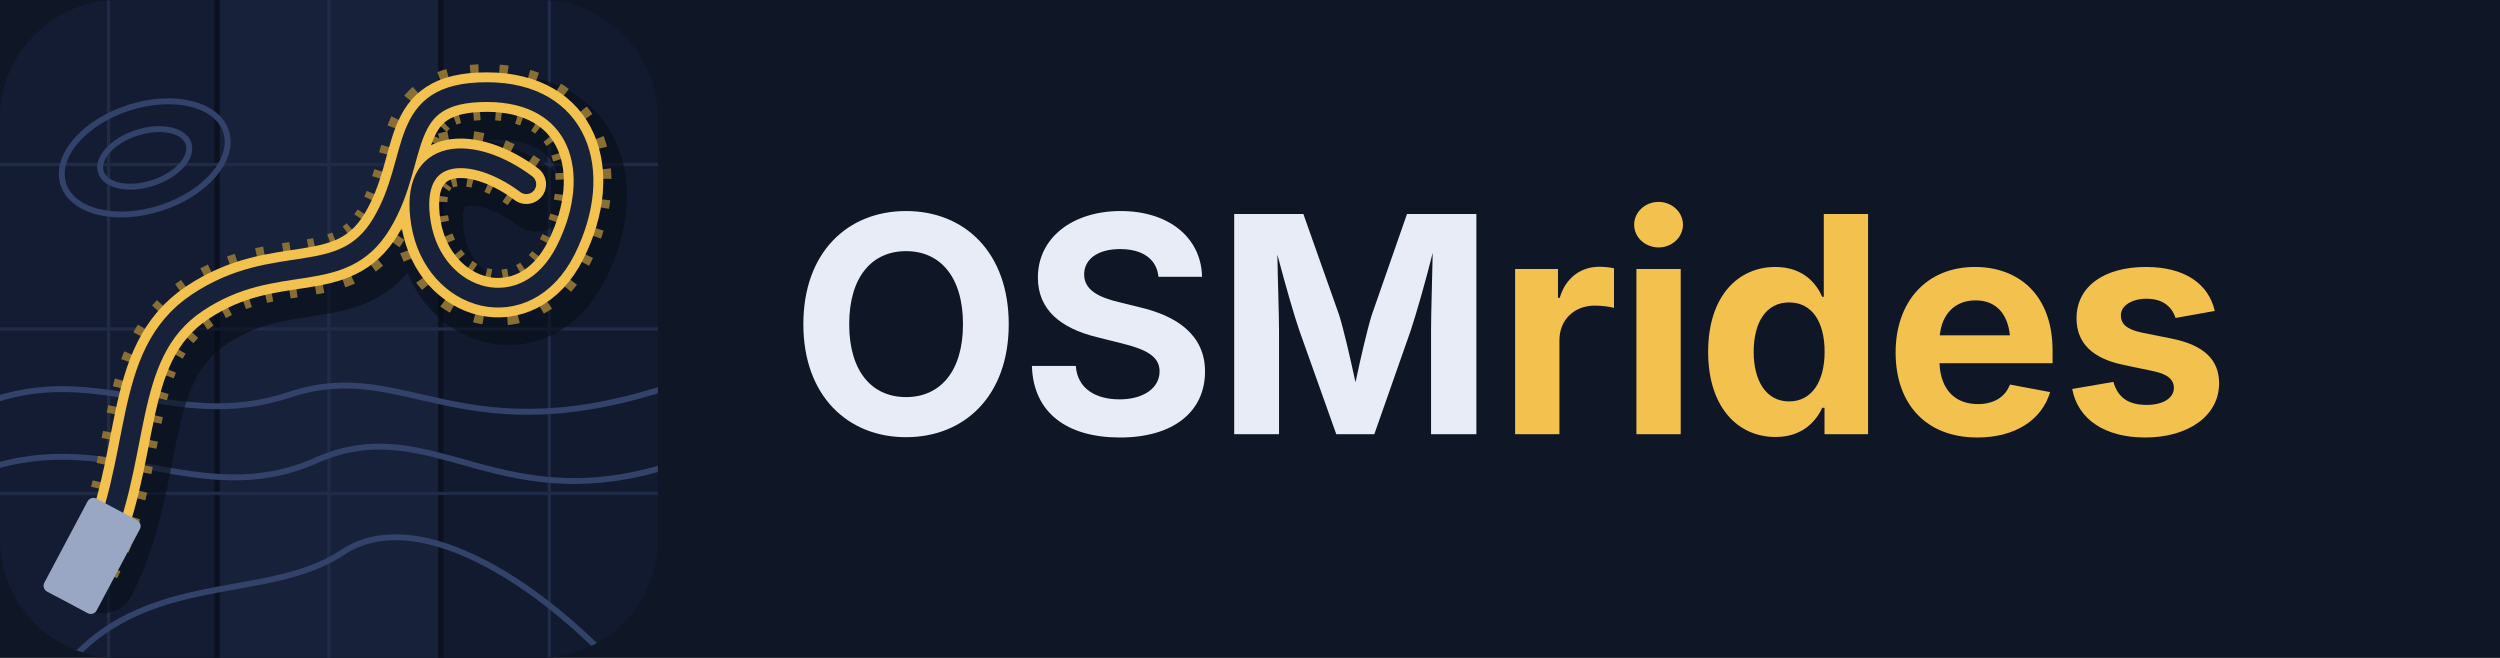
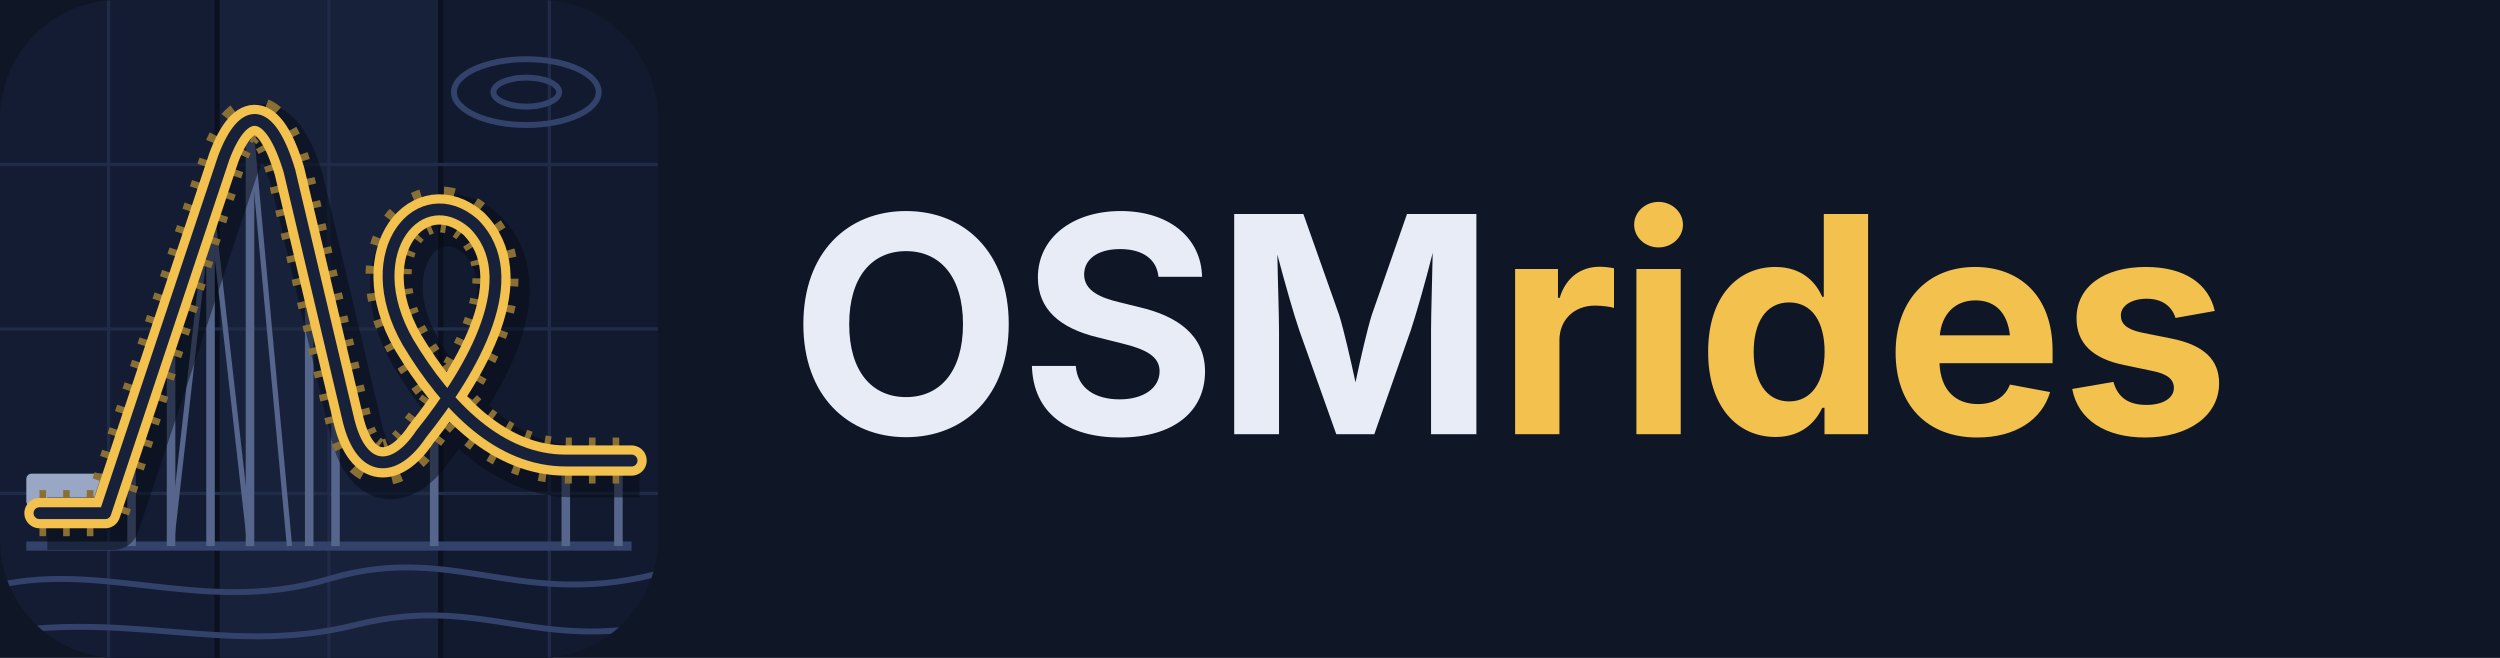
<svg xmlns="http://www.w3.org/2000/svg" viewBox="0 0 380 100" role="img" aria-label="OSMrides">
  <rect width="380" height="100" fill="#0f1626" />
  <svg x="0" y="0" width="100" height="100" viewBox="0 0 100 100">
    <defs>
      <clipPath id="c">
        <rect width="100" height="100" rx="18" />
      </clipPath>
-       <path id="t" d="M14 86 C 22 70, 18 54, 30 46 S 52 44, 58 34 S 60 14, 74 14 S 92 26, 86 38 S 66 46, 64 34 S 72 22, 80 28" />
+       <path id="t" d="M6 78 L16 78 L34 24 C37 16, 41 16, 44 26 L53 64 C55 72, 60 72, 64 66 C 72 56, 80 42, 72 34 C 64 27, 54 38, 62 52 C 68 62, 76 70, 86 70 L96 70" />
    </defs>
    <g clip-path="url(#c)">
      <rect width="100" height="100" fill="#0f1626" />
-       <path d="M33 0 L33 100 L0 100 L0 0Z" fill="#131c32" />
-       <path d="M67 0 L67 100 L33 100 L33 0Z" fill="#17213a" />
-       <path d="M67 0 L100 0 L100 100 L67 100Z" fill="#121a2f" />
-       <g stroke="#0b111e" stroke-width=".8">
-         <path d="M33 0V100M67 0V100" />
+       <path d="M0 0H33V100H0Z" fill="#131c32" />
+       <path d="M33 0H67V100H33Z" fill="#17213a" />
+       <path d="M67 0H100V100H67Z" fill="#121a2f" />
+       <path d="M33 0V100M67 0V100" stroke="#0b111e" stroke-width=".8" />
+       <path d="M0 25H100M0 50H100M0 75H100M16.5 0V100M50 0V100M83.5 0V100" stroke="#1f2b47" stroke-width=".5" />
+       <g fill="none" stroke="#32426a" stroke-width=".9">
+         <path d="M-4 90 C 14 84, 30 94, 50 88 S 80 94, 104 86" />
+         <path d="M-4 97 C 18 92, 34 100, 54 95 S 82 100, 104 94" />
+         <ellipse cx="80" cy="14" rx="11" ry="5" />
+         <ellipse cx="80" cy="14" rx="5" ry="2.2" />
      </g>
-       <g stroke="#1f2b47" stroke-width=".5">
-         <path d="M0 25H100M0 50H100M0 75H100M16.5 0V100M50 0V100M83.5 0V100" />
+       <path d="M4 83H96" stroke="#32426a" stroke-width="1.4" />
+       <g stroke="#55658c" stroke-width="1.3">
+         <path d="M20 66V83M26 48V83M32 30V83M38 18V83M47 40V83M51 56V83M66 64V83M86 70V83M94 70V83" />
+         <path d="M26 83L32 30M38 83L32 30M44 83L38 18" stroke-width=".8" />
      </g>
-       <g fill="none" stroke="#32426a" stroke-width=".9">
-         <path d="M-4 62 C 14 54, 26 66, 44 60 S 70 70, 104 58" />
-         <path d="M-4 72 C 16 64, 30 78, 48 70 S 76 80, 104 70" />
-         <path d="M8 104 C 20 86, 40 92, 52 84 S 84 90, 96 104" />
-         <ellipse cx="22" cy="24" rx="13" ry="8" transform="rotate(-18 22 24)" />
-         <ellipse cx="22" cy="24" rx="7" ry="4" transform="rotate(-18 22 24)" />
-       </g>
-       <use href="#t" fill="none" stroke="#070b14" stroke-opacity=".55" stroke-width="10" stroke-linecap="round" transform="translate(1.6 2.2)" />
-       <use href="#t" fill="none" stroke="#8a6f35" stroke-width="8.5" stroke-dasharray="1.1 2.8" />
-       <use href="#t" fill="none" stroke="#f2c14e" stroke-width="6" stroke-linecap="round" />
-       <use href="#t" fill="none" stroke="#17213a" stroke-width="3" stroke-linecap="round" />
-       <rect x="6" y="80" width="16" height="9" rx="1" fill="#9aa7c4" transform="rotate(-62 14 84.5)" />
+       <rect x="4" y="72" width="13" height="5" rx=".8" fill="#9aa7c4" />
+       <use href="#t" fill="none" stroke="#070b14" stroke-opacity=".5" stroke-width="8" stroke-linejoin="round" transform="translate(1.2 1.6)" />
+       <use href="#t" fill="none" stroke="#8a6f35" stroke-width="7" stroke-dasharray="1 2.6" stroke-linejoin="round" />
+       <use href="#t" fill="none" stroke="#f2c14e" stroke-width="4.6" stroke-linecap="round" stroke-linejoin="round" />
+       <use href="#t" fill="none" stroke="#17213a" stroke-width="1.8" stroke-linecap="round" stroke-linejoin="round" />
    </g>
  </svg>
  <text x="120" y="66" font-family="Inter, 'Segoe UI', 'DejaVu Sans', sans-serif" font-size="46" font-weight="700" fill="#e8ecf6" letter-spacing="-.5">OSM<tspan fill="#f2c14e">rides</tspan>
  </text>
</svg>
